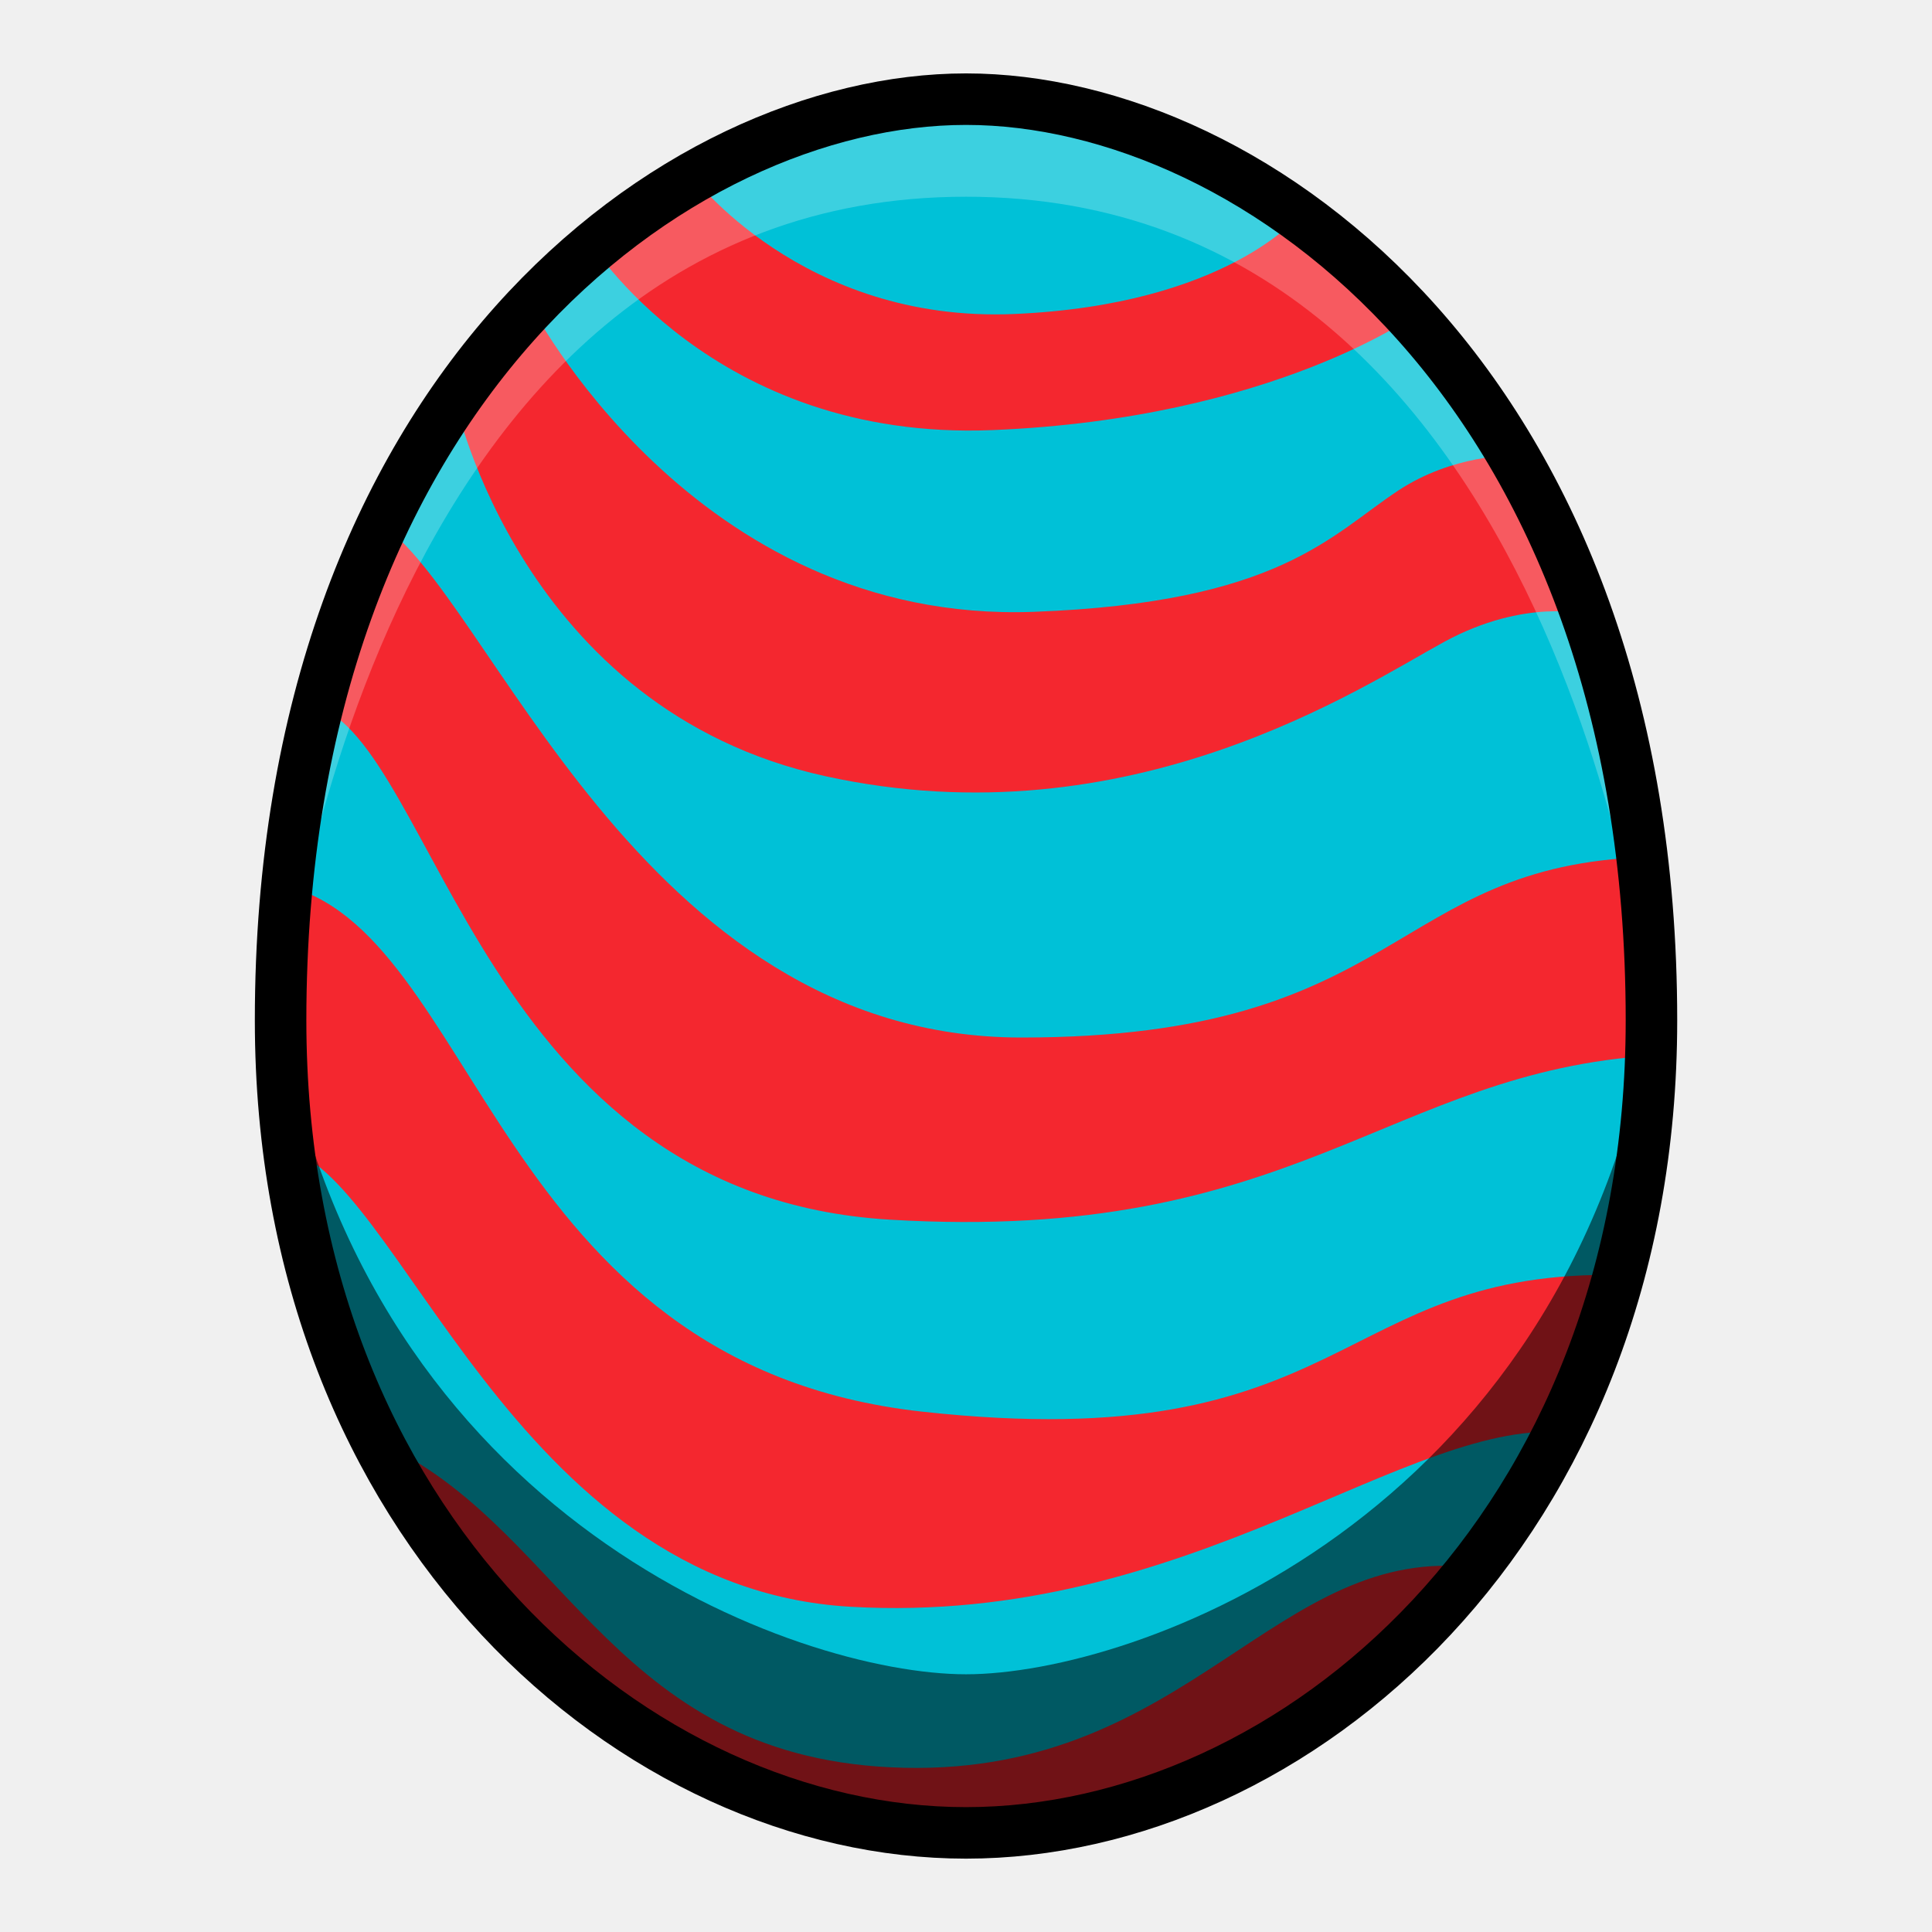
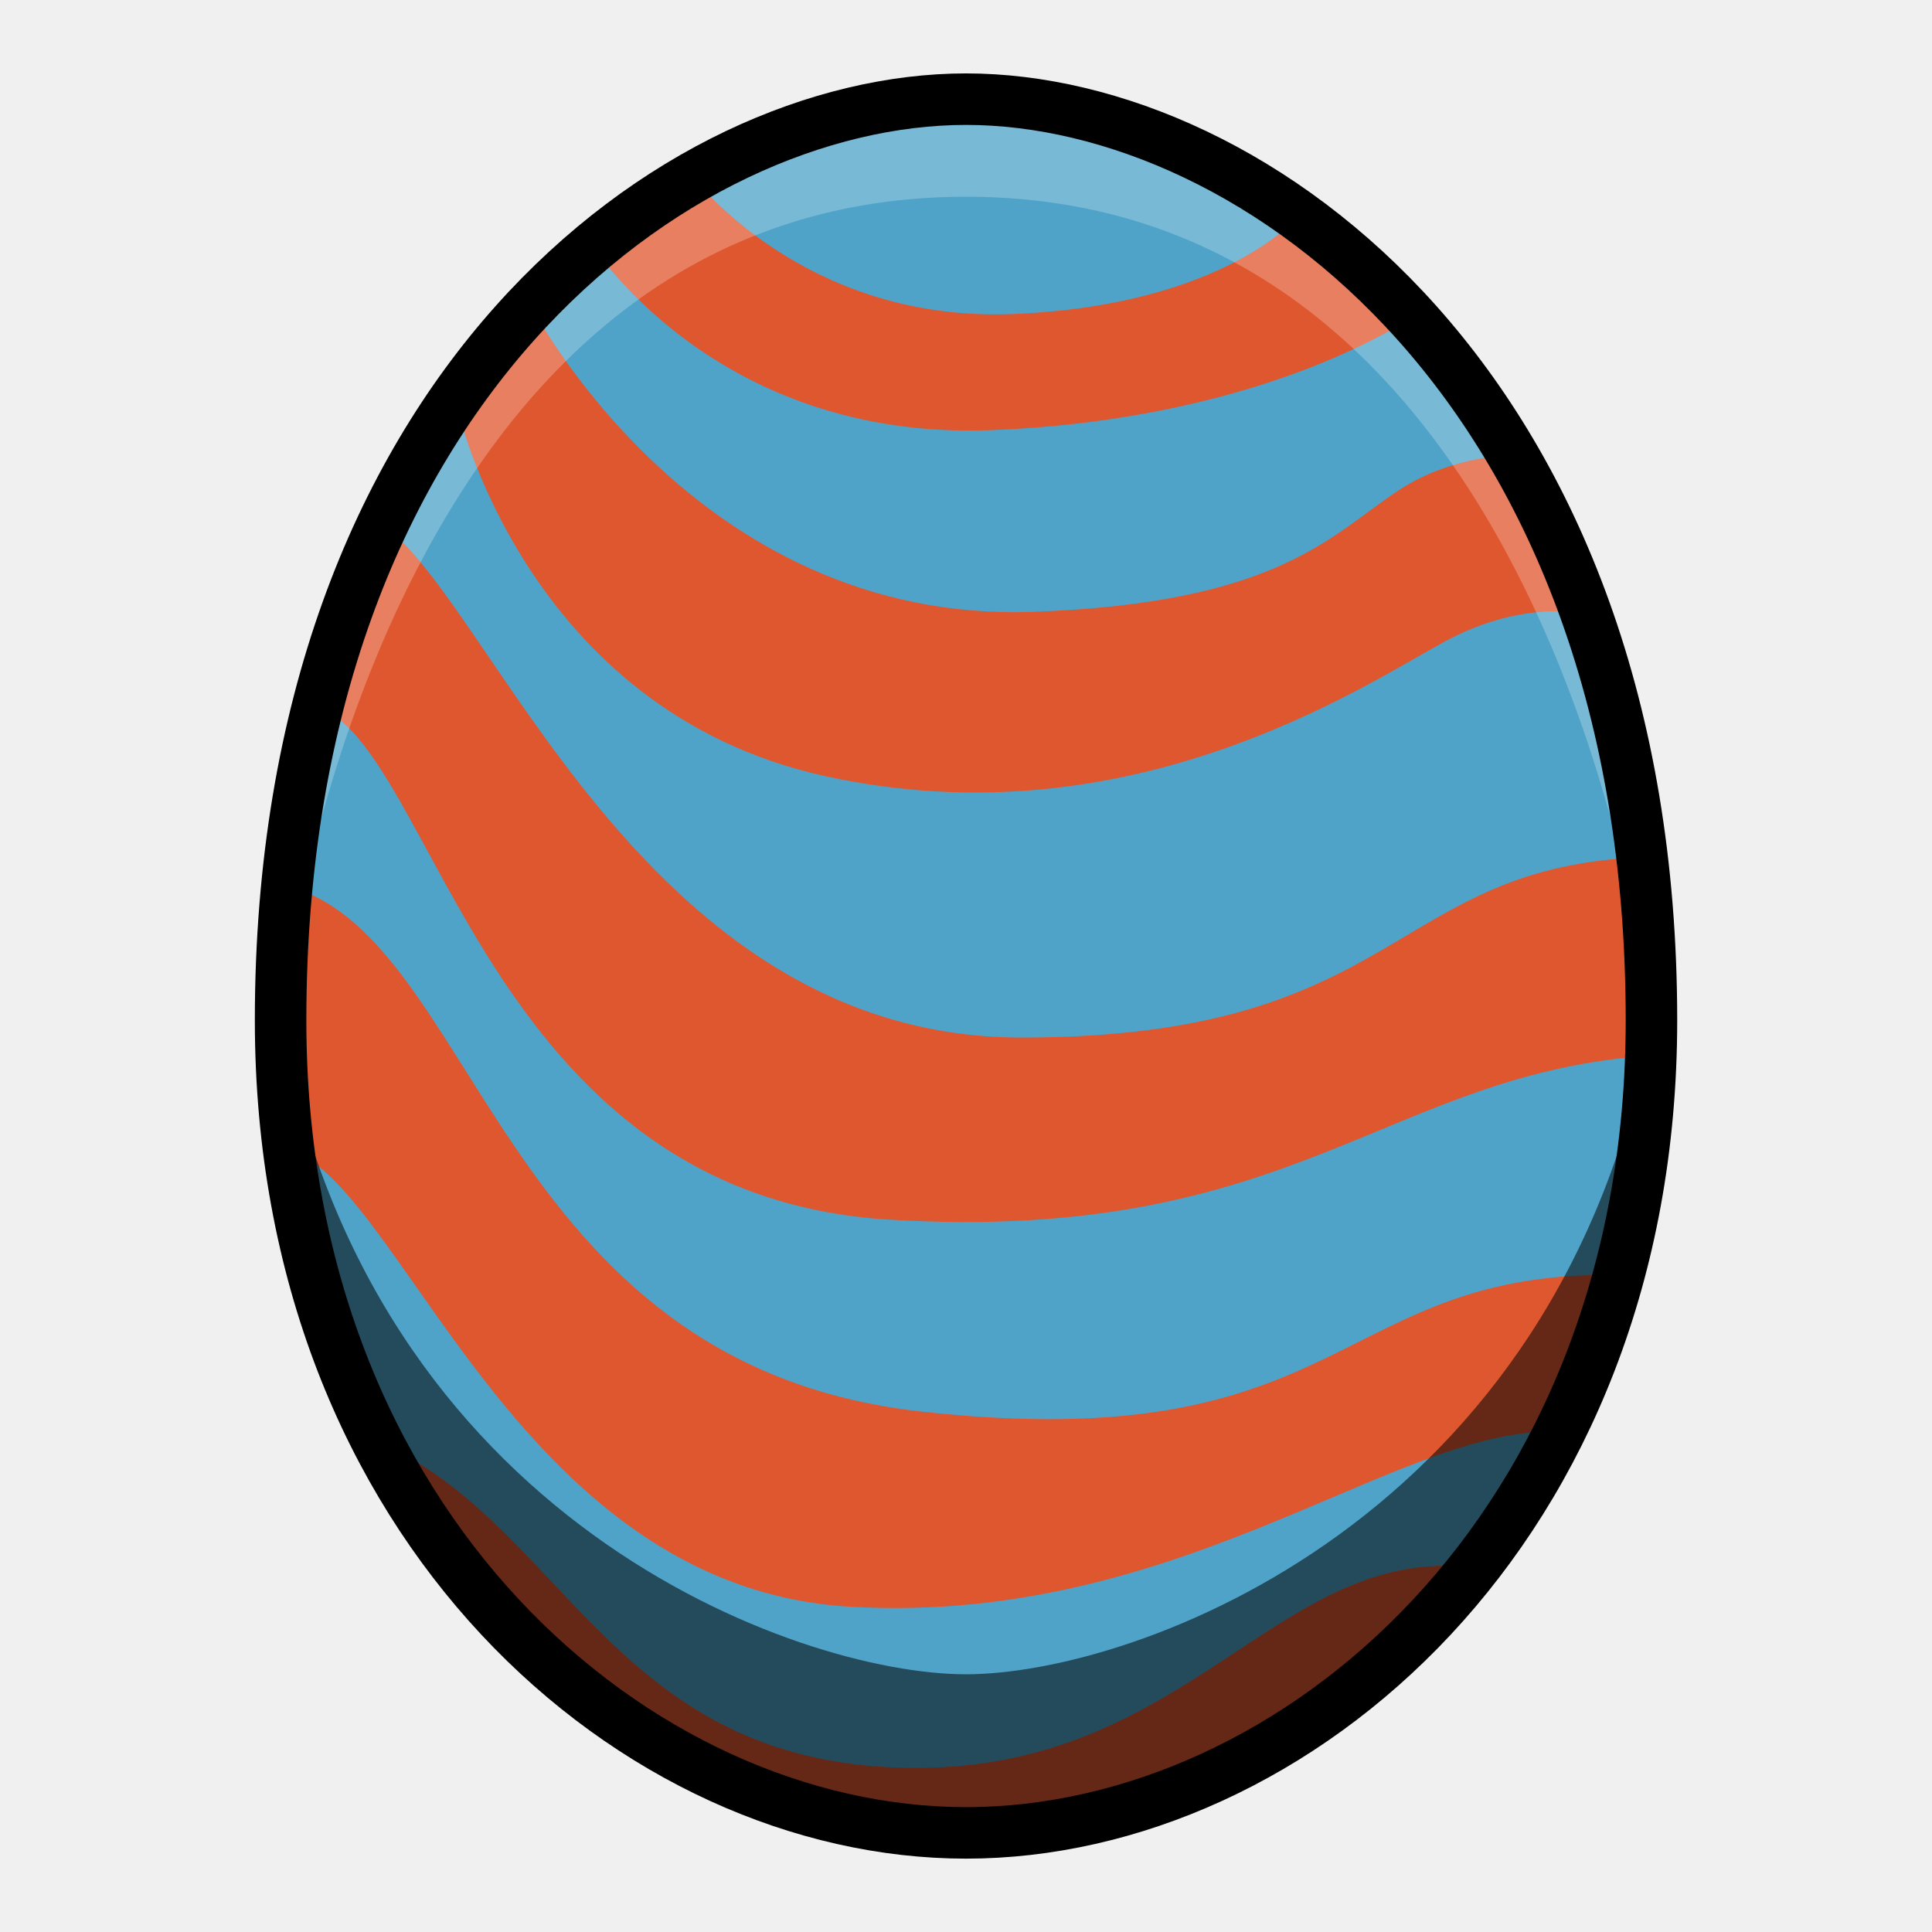
<svg xmlns="http://www.w3.org/2000/svg" viewBox="0 0 39.687 39.687">
-   <path d="M19.844 2.037c-5.953 0-14.08 5.977-14.08 18.922 0 10.442 7.34 16.692 14.08 16.692s14.08-6.25 14.08-16.692c0-12.945-8.127-18.922-14.08-18.922z" fill="#00c1d7" />
-   <path d="m14.198 3.591-2.103 1.346s2.528 4.134 8.292 3.898C26.15 8.6 29.104 6.45 29.104 6.45l-2.41-2.031s-1.488 1.842-5.858 2.031c-4.37.19-6.638-2.858-6.638-2.858zm-3.331 2.622L9.355 8.244s1.347 6.332 7.607 7.702 11.055-1.866 12.71-2.764c1.653-.898 2.929-.567 2.929-.567l-1.536-3.26s-1.22-.018-2.341.721c-1.389.916-2.441 2.305-7.487 2.492-7.016.26-10.37-6.355-10.37-6.355zM7.796 10.75 6.48 14.497c2.473.802 3.441 10.056 11.793 10.557 8.353.501 10.224-3.04 15.703-3.374l-.134-4.075c-5.312.167-4.978 3.708-12.862 3.708-7.885 0-10.94-9.17-13.185-10.564zm-2.017 7.424.034 5.412c2.372.434 4.677 9.02 11.66 9.42 6.982.402 11.492-3.941 14.766-3.574l1.07-3.24c-5.914-.135-5.547 3.775-14.366 2.806-8.82-.97-9.121-9.956-13.164-10.824zm2.24 11.559c.901 2.672 4.91 7.918 11.825 7.918 6.914 0 10.491-5.446 10.491-5.446-4.11-.535-5.88 4.243-11.76 4.109-5.88-.134-6.915-4.777-10.557-6.581z" fill="#f4272f" />
+   <path d="M19.844 2.037c-5.953 0-14.08 5.977-14.08 18.922 0 10.442 7.34 16.692 14.08 16.692s14.08-6.25 14.08-16.692c0-12.945-8.127-18.922-14.08-18.922z" fill="#4fa3c9" />
+   <path d="m14.198 3.591-2.103 1.346s2.528 4.134 8.292 3.898C26.15 8.6 29.104 6.45 29.104 6.45l-2.41-2.031s-1.488 1.842-5.858 2.031c-4.37.19-6.638-2.858-6.638-2.858zm-3.331 2.622L9.355 8.244s1.347 6.332 7.607 7.702 11.055-1.866 12.71-2.764c1.653-.898 2.929-.567 2.929-.567l-1.536-3.26s-1.22-.018-2.341.721c-1.389.916-2.441 2.305-7.487 2.492-7.016.26-10.37-6.355-10.37-6.355zM7.796 10.75 6.48 14.497c2.473.802 3.441 10.056 11.793 10.557 8.353.501 10.224-3.04 15.703-3.374l-.134-4.075c-5.312.167-4.978 3.708-12.862 3.708-7.885 0-10.94-9.17-13.185-10.564zm-2.017 7.424.034 5.412c2.372.434 4.677 9.02 11.66 9.42 6.982.402 11.492-3.941 14.766-3.574l1.07-3.24c-5.914-.135-5.547 3.775-14.366 2.806-8.82-.97-9.121-9.956-13.164-10.824zm2.24 11.559c.901 2.672 4.91 7.918 11.825 7.918 6.914 0 10.491-5.446 10.491-5.446-4.11-.535-5.88 4.243-11.76 4.109-5.88-.134-6.915-4.777-10.557-6.581z" fill="#df572f" />
  <path d="M19.844 2.037c-8.886 0-14.08 9.48-14.08 18.922 0 0 1.718-16.918 14.08-16.918s14.08 16.918 14.08 16.918c0-9.441-5.195-18.922-14.08-18.922z" opacity=".238" fill="#fff" />
  <path d="M5.764 20.96c.25 12.681 10.938 16.69 14.08 16.69 3.141 0 13.83-4.009 14.08-16.69-1.822 10.269-10.607 13.433-14.08 13.433-3.474 0-12.258-3.164-14.08-13.434z" opacity=".541" />
  <path d="M19.844 2.037c-5.953 0-14.08 5.976-14.08 18.922 0 10.442 7.34 16.692 14.08 16.692s14.08-6.25 14.08-16.692c0-12.946-8.127-18.922-14.08-18.922z" fill="none" stroke="#000" stroke-width="1.058" />
</svg>
